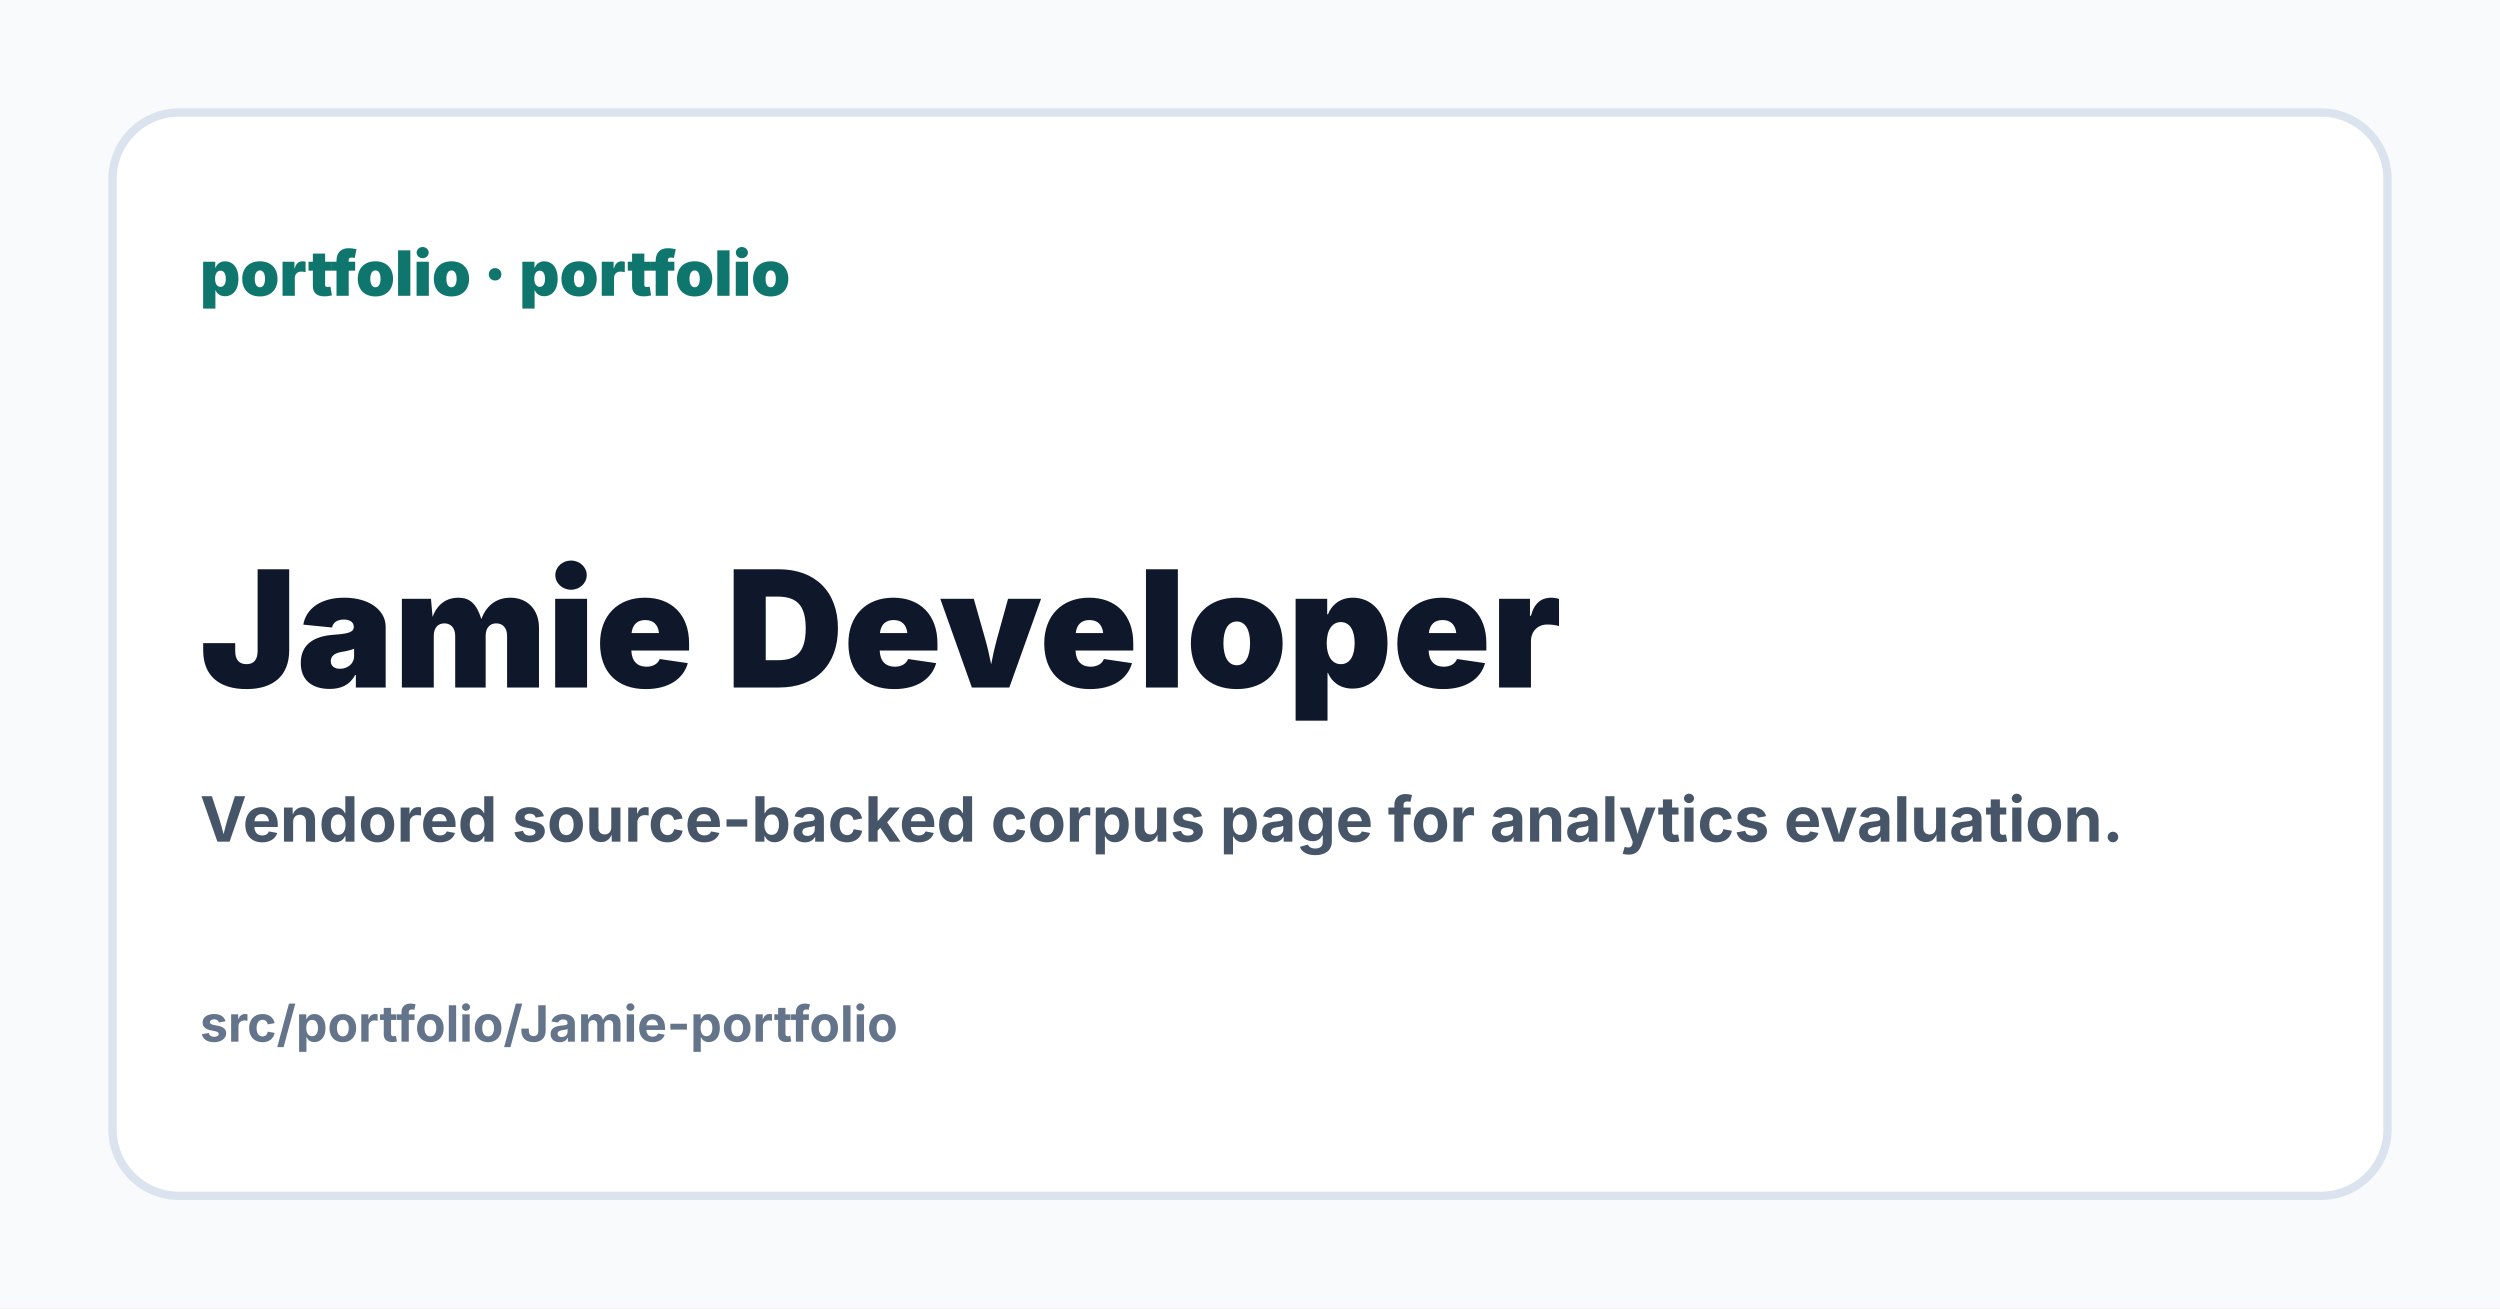
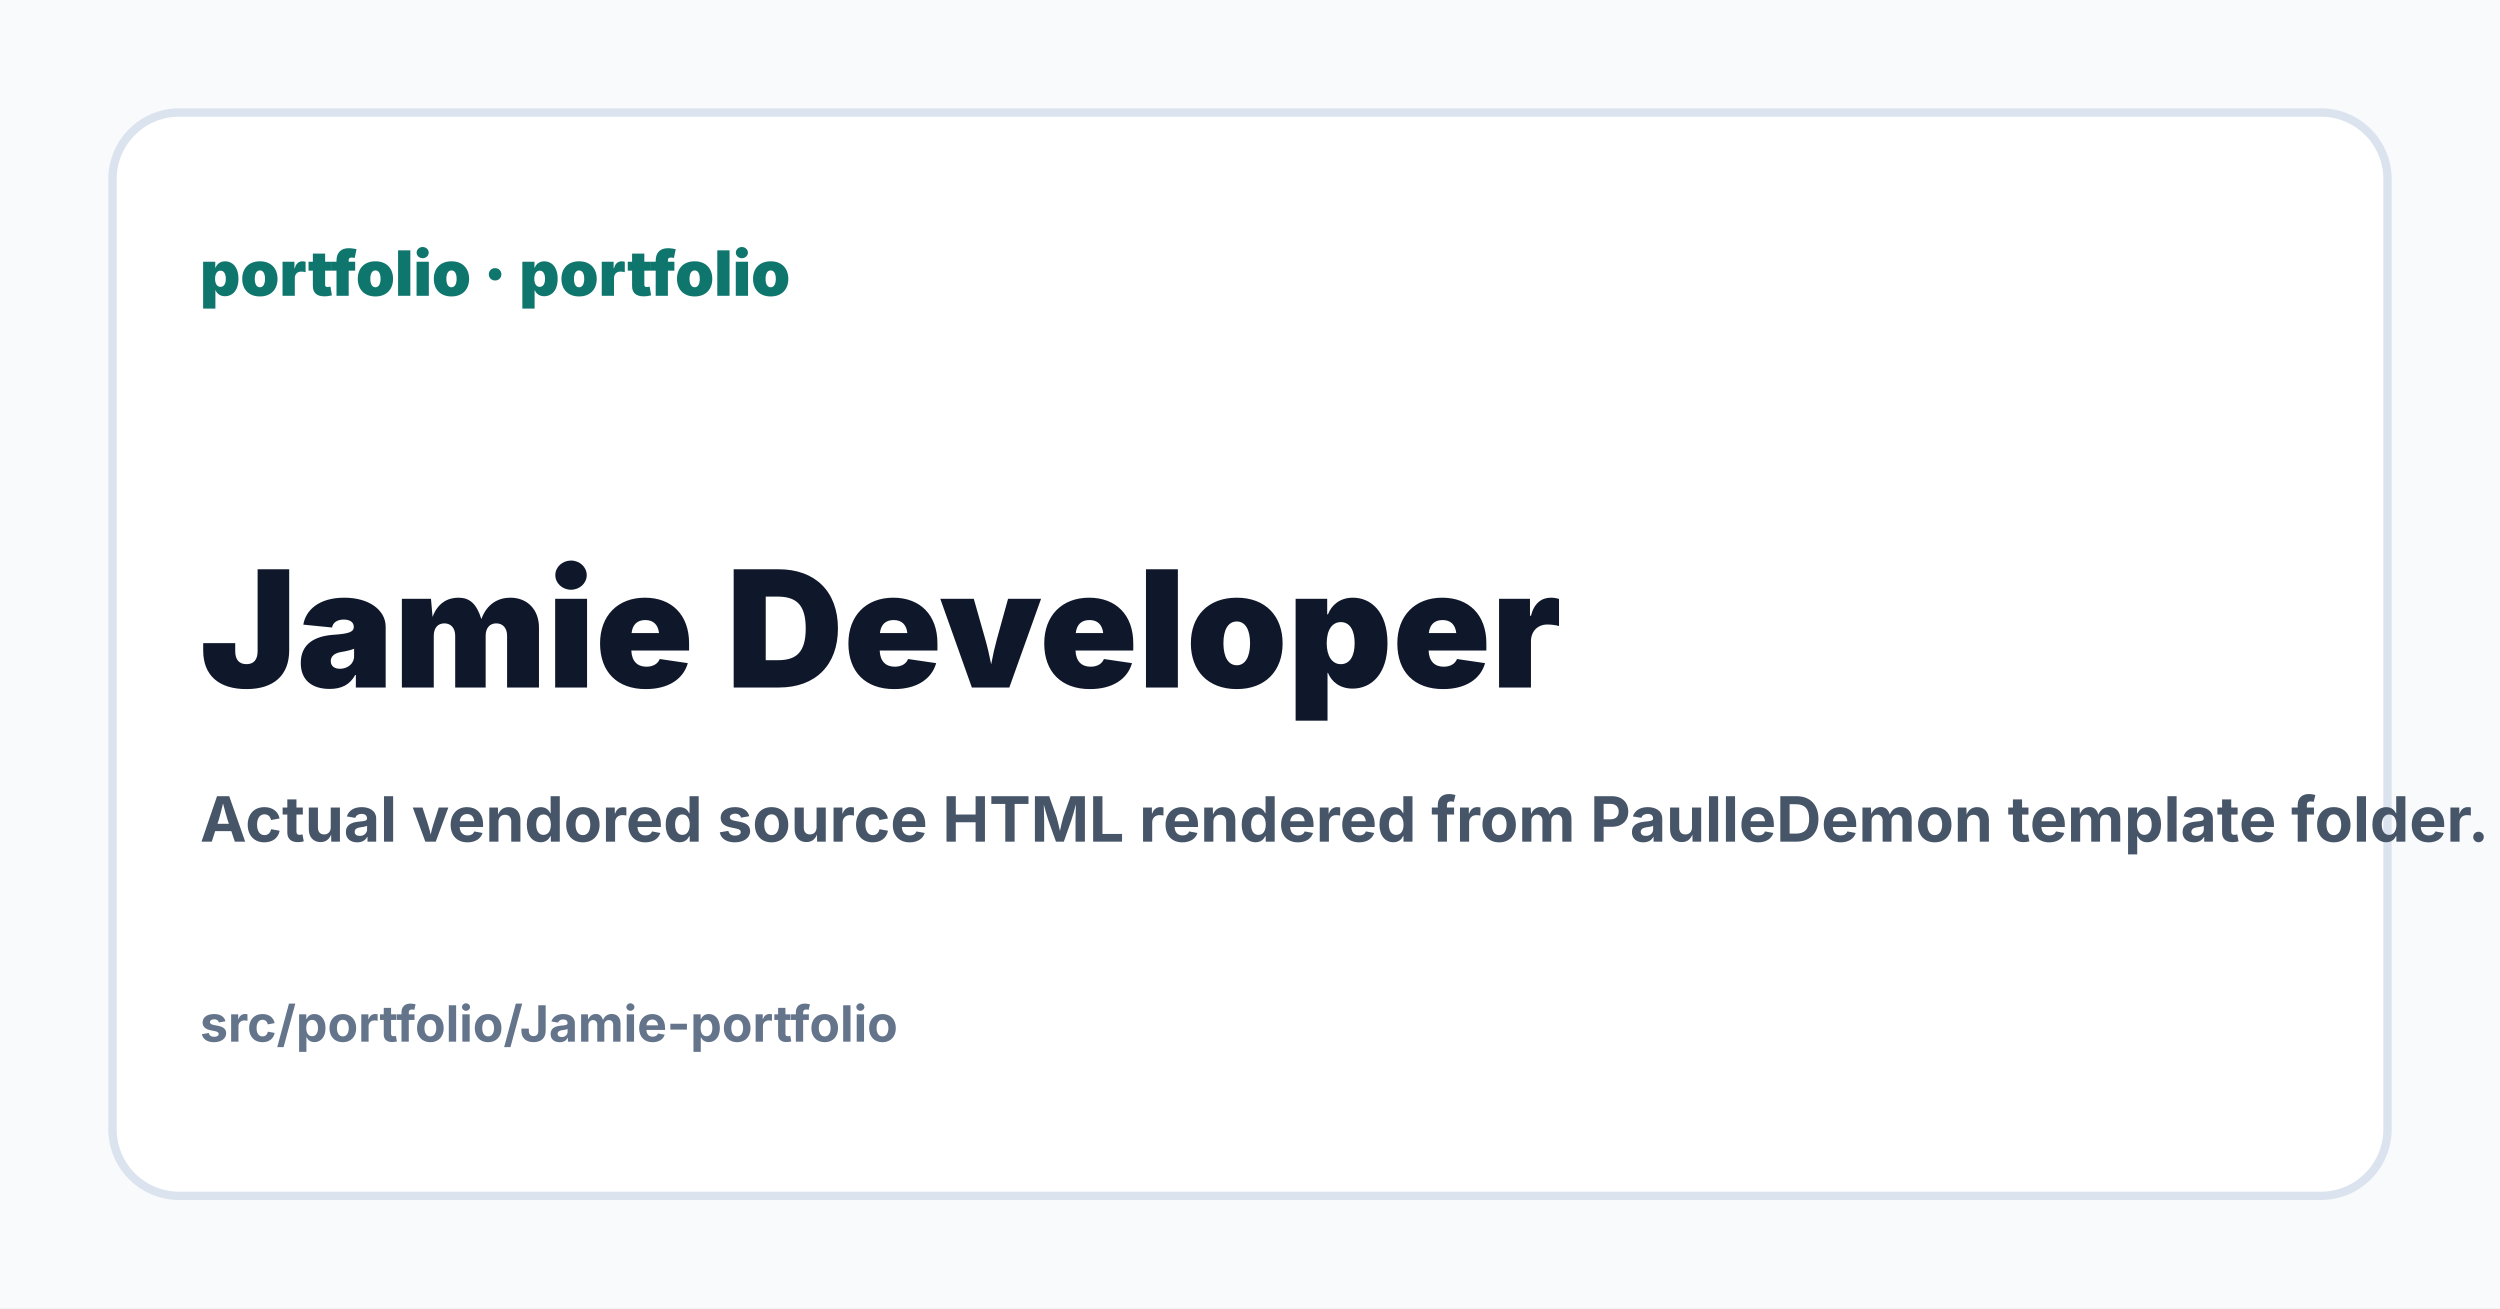
<svg xmlns="http://www.w3.org/2000/svg" width="1200" height="628" viewBox="0 0 1200 628" role="img" aria-label="Jamie Developer preview">
  <rect width="1200" height="628" fill="#f8fafc" />
  <rect x="54" y="54" width="1092" height="520" rx="32" fill="#ffffff" stroke="#dbe3ef" stroke-width="4" />
  <text x="96" y="142" fill="#0f766e" font-family="Inter, Arial, sans-serif" font-size="30" font-weight="850">portfolio · portfolio</text>
  <text x="96" y="330" fill="#0f172a" font-family="Inter, Arial, sans-serif" font-size="78" font-weight="900">Jamie Developer</text>
-   <text x="96" y="404" fill="#475569" font-family="Inter, Arial, sans-serif" font-size="30" font-weight="650">Vendored source-backed corpus page for analytics evaluation.</text>
+   <text x="96" y="404" fill="#475569" font-family="Inter, Arial, sans-serif" font-size="30" font-weight="650">Actual vendored source HTML rendered from PaulleDemon template folder.</text>
  <text x="96" y="500" fill="#64748b" font-family="Inter, Arial, sans-serif" font-size="24" font-weight="650">src/portfolio/Jamie-portfolio</text>
</svg>
